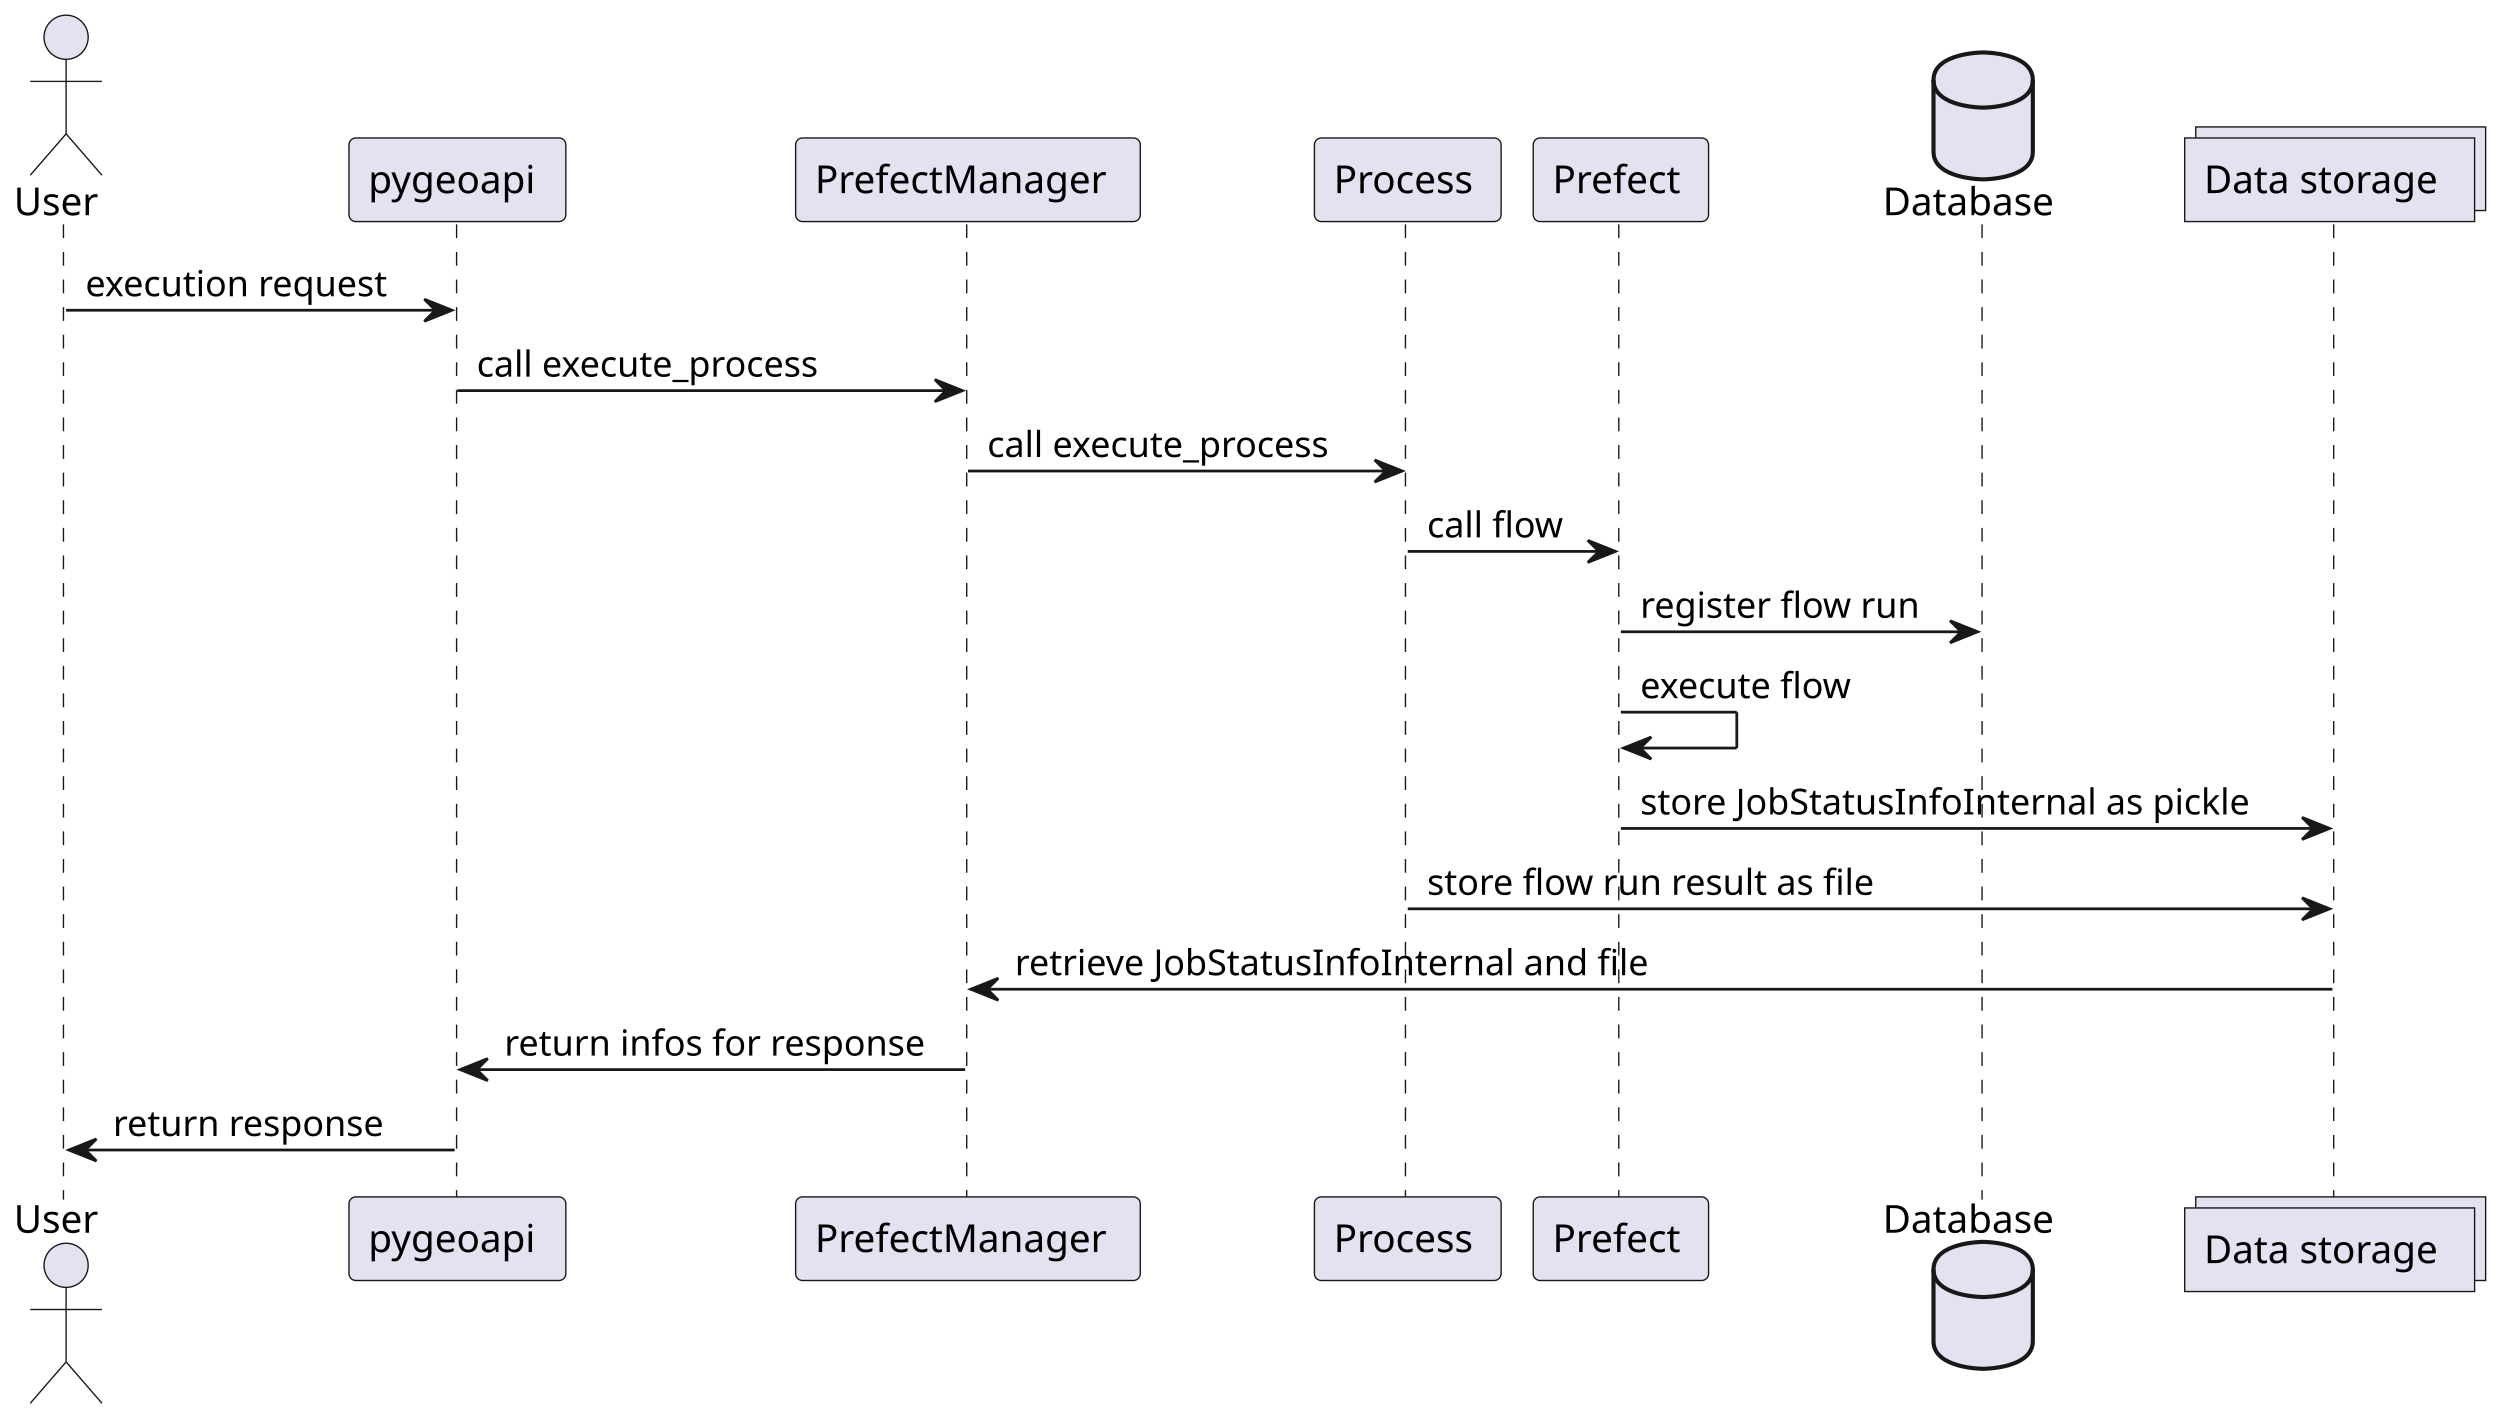
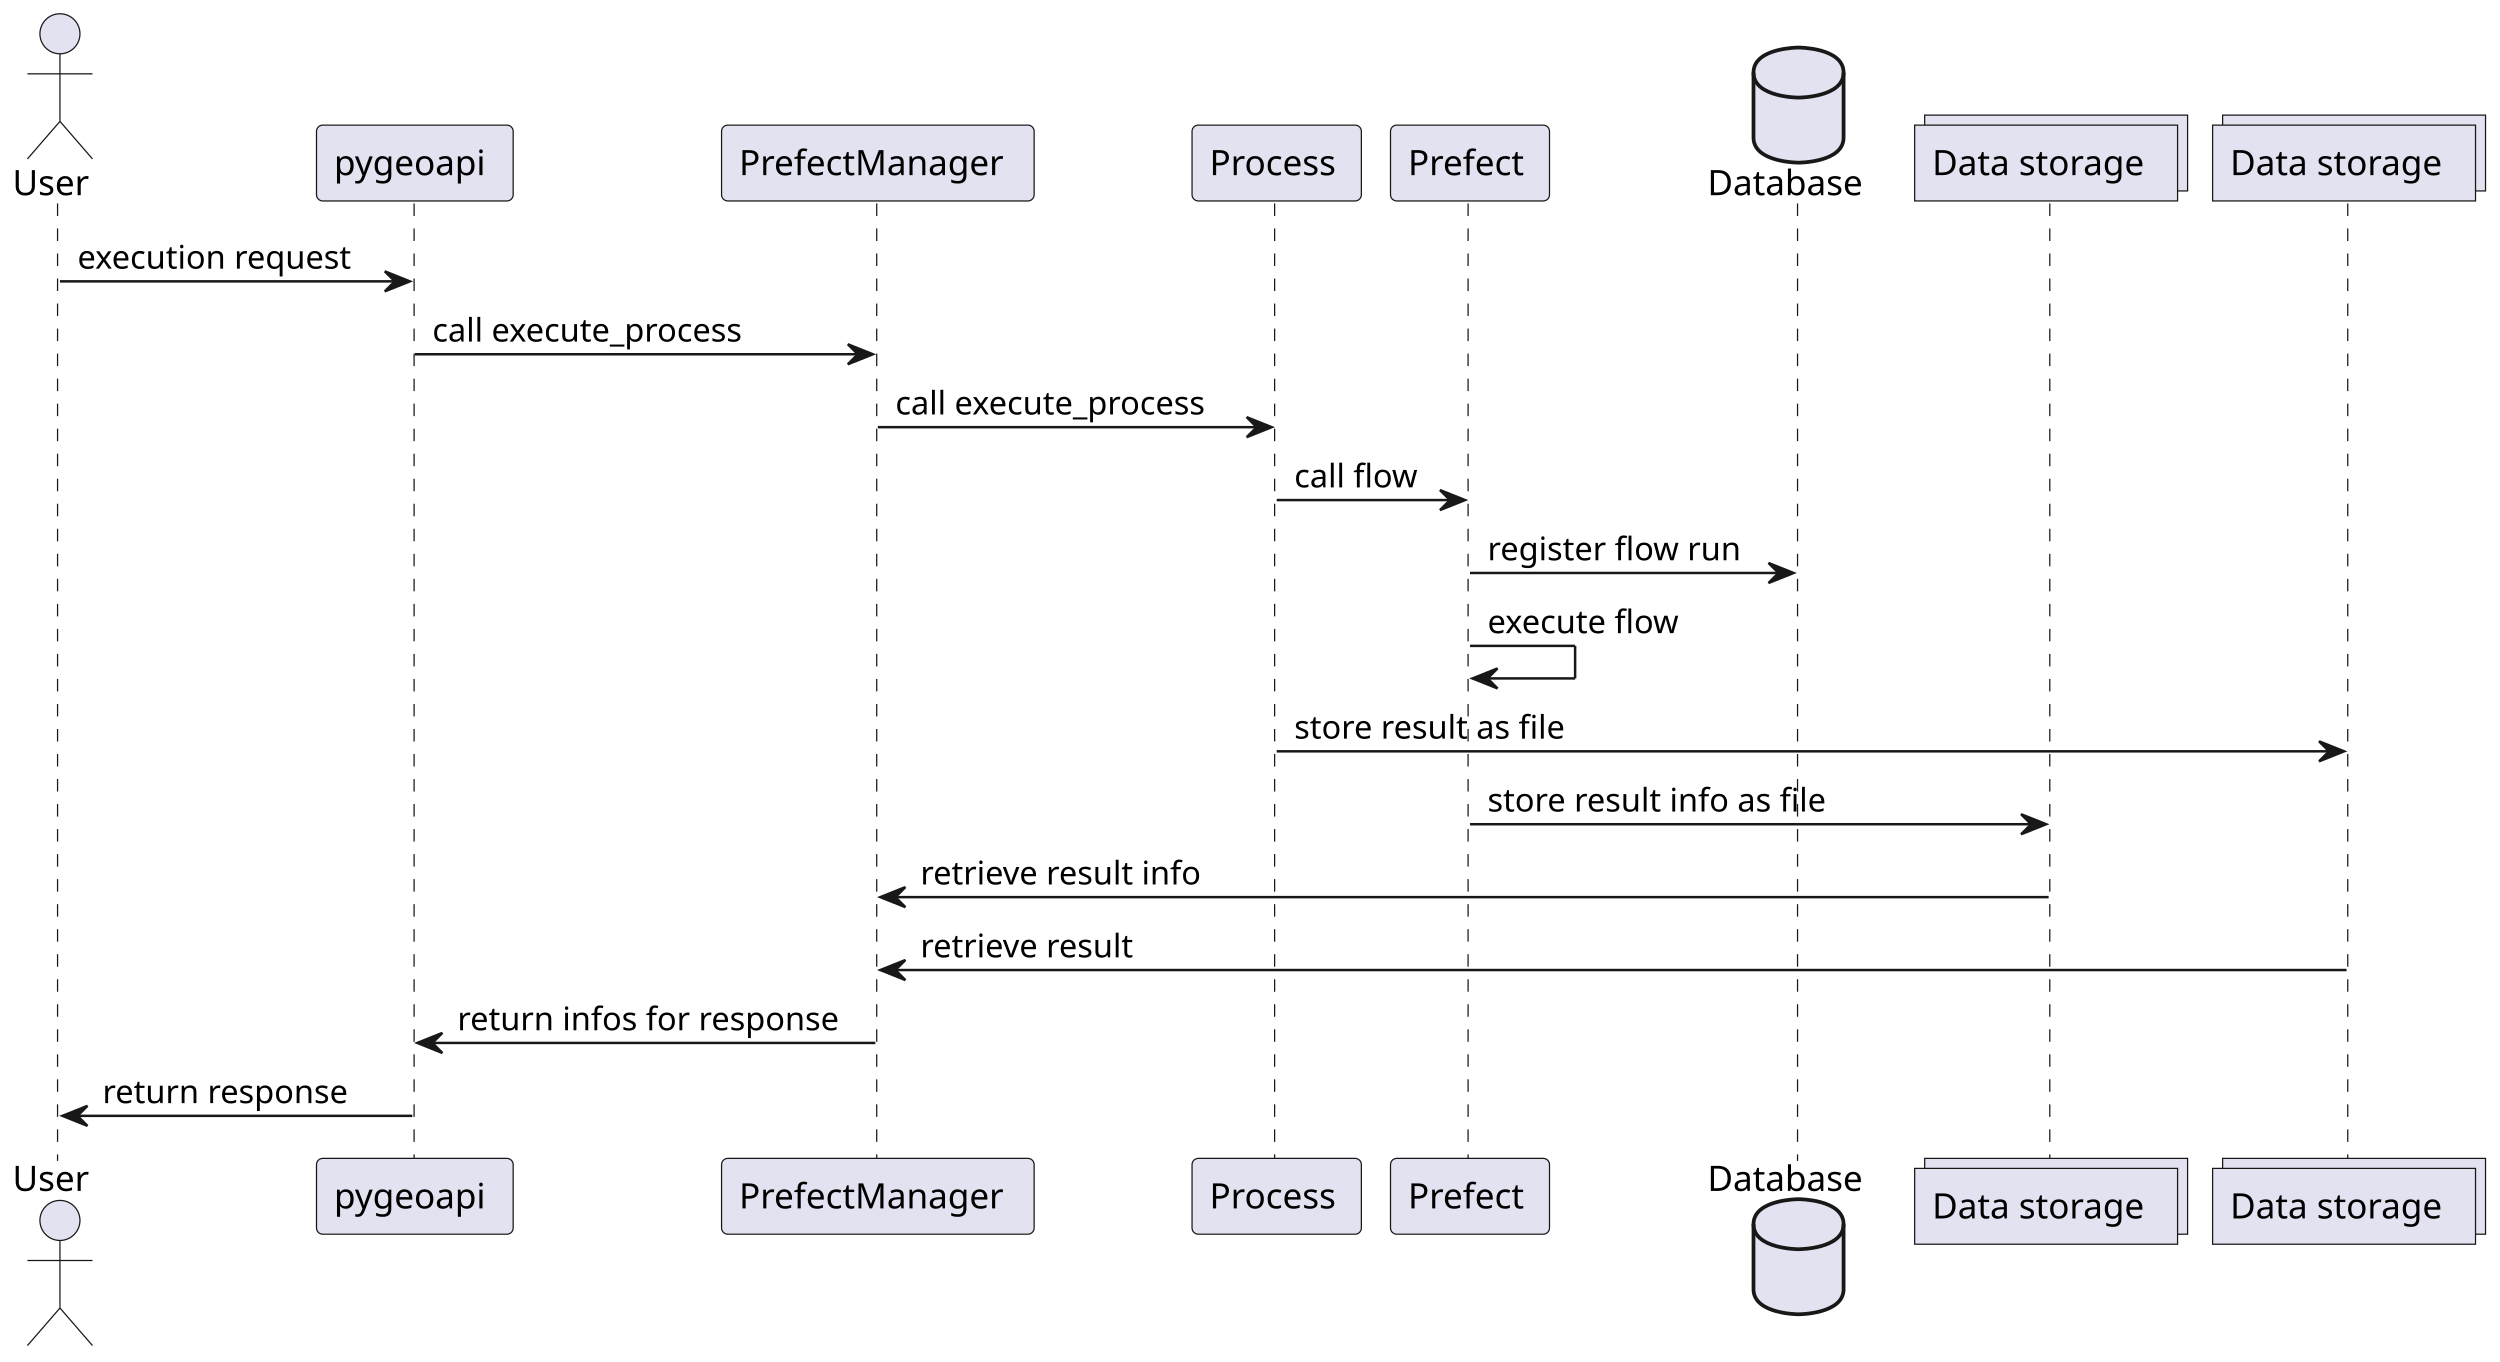
- <svg xmlns="http://www.w3.org/2000/svg" contentStyleType="text/css" height="515px" preserveAspectRatio="none" style="width:906px;height:515px;background:#FFFFFF;" version="1.1" viewBox="0 0 906 515" width="906px" zoomAndPan="magnify">
+ <svg xmlns="http://www.w3.org/2000/svg" contentStyleType="text/css" data-diagram-type="SEQUENCE" height="544px" preserveAspectRatio="none" style="width:999px;height:544px;background:#FFFFFF;" version="1.1" viewBox="0 0 999 544" width="999px" zoomAndPan="magnify">
  <defs />
  <g>
-     <line style="stroke:#181818;stroke-width:0.5;stroke-dasharray:5.0,5.0;" x1="23" x2="23" y1="81.297" y2="434.758" />
-     <line style="stroke:#181818;stroke-width:0.5;stroke-dasharray:5.0,5.0;" x1="165.471" x2="165.471" y1="81.297" y2="434.758" />
-     <line style="stroke:#181818;stroke-width:0.5;stroke-dasharray:5.0,5.0;" x1="350.335" x2="350.335" y1="81.297" y2="434.758" />
-     <line style="stroke:#181818;stroke-width:0.5;stroke-dasharray:5.0,5.0;" x1="509.34" x2="509.34" y1="81.297" y2="434.758" />
-     <line style="stroke:#181818;stroke-width:0.5;stroke-dasharray:5.0,5.0;" x1="586.645" x2="586.645" y1="81.297" y2="434.758" />
-     <line style="stroke:#181818;stroke-width:0.5;stroke-dasharray:5.0,5.0;" x1="718.297" x2="718.297" y1="81.297" y2="434.758" />
-     <line style="stroke:#181818;stroke-width:0.5;stroke-dasharray:5.0,5.0;" x1="845.735" x2="845.735" y1="81.297" y2="434.758" />
+     <line style="stroke:#181818;stroke-width:0.5;stroke-dasharray:5.0,5.0;" x1="23" x2="23" y1="81.297" y2="463.891" />
+     <line style="stroke:#181818;stroke-width:0.5;stroke-dasharray:5.0,5.0;" x1="165.471" x2="165.471" y1="81.297" y2="463.891" />
+     <line style="stroke:#181818;stroke-width:0.5;stroke-dasharray:5.0,5.0;" x1="350.335" x2="350.335" y1="81.297" y2="463.891" />
+     <line style="stroke:#181818;stroke-width:0.5;stroke-dasharray:5.0,5.0;" x1="509.34" x2="509.34" y1="81.297" y2="463.891" />
+     <line style="stroke:#181818;stroke-width:0.5;stroke-dasharray:5.0,5.0;" x1="586.645" x2="586.645" y1="81.297" y2="463.891" />
+     <line style="stroke:#181818;stroke-width:0.5;stroke-dasharray:5.0,5.0;" x1="718.297" x2="718.297" y1="81.297" y2="463.891" />
+     <line style="stroke:#181818;stroke-width:0.5;stroke-dasharray:5.0,5.0;" x1="819.098" x2="819.098" y1="81.297" y2="463.891" />
+     <line style="stroke:#181818;stroke-width:0.5;stroke-dasharray:5.0,5.0;" x1="938.159" x2="938.159" y1="81.297" y2="463.891" />
    <text fill="#000000" font-family="sans-serif" font-size="14" lengthAdjust="spacing" textLength="31.91" x="5" y="77.995">User</text>
    <ellipse cx="23.955" cy="13.5" fill="#E2E2F0" rx="8" ry="8" style="stroke:#181818;stroke-width:0.5;" />
    <path d="M23.955,21.5 L23.955,48.5 M10.955,29.5 L36.955,29.5 M23.955,48.5 L10.955,63.5 M23.955,48.5 L36.955,63.5 " fill="none" style="stroke:#181818;stroke-width:0.5;" />
-     <text fill="#000000" font-family="sans-serif" font-size="14" lengthAdjust="spacing" textLength="31.91" x="5" y="446.753">User</text>
-     <ellipse cx="23.955" cy="458.555" fill="#E2E2F0" rx="8" ry="8" style="stroke:#181818;stroke-width:0.5;" />
-     <path d="M23.955,466.555 L23.955,493.555 M10.955,474.555 L36.955,474.555 M23.955,493.555 L10.955,508.555 M23.955,493.555 L36.955,508.555 " fill="none" style="stroke:#181818;stroke-width:0.5;" />
+     <text fill="#000000" font-family="sans-serif" font-size="14" lengthAdjust="spacing" textLength="31.91" x="5" y="475.886">User</text>
+     <ellipse cx="23.955" cy="487.688" fill="#E2E2F0" rx="8" ry="8" style="stroke:#181818;stroke-width:0.5;" />
+     <path d="M23.955,495.688 L23.955,522.688 M10.955,503.688 L36.955,503.688 M23.955,522.688 L10.955,537.688 M23.955,522.688 L36.955,537.688 " fill="none" style="stroke:#181818;stroke-width:0.5;" />
    <rect fill="#E2E2F0" height="30.297" rx="2.5" ry="2.5" style="stroke:#181818;stroke-width:0.5;" width="78.593" x="126.471" y="50" />
    <text fill="#000000" font-family="sans-serif" font-size="14" lengthAdjust="spacing" textLength="64.593" x="133.471" y="69.995">pygeoapi</text>
-     <rect fill="#E2E2F0" height="30.297" rx="2.5" ry="2.5" style="stroke:#181818;stroke-width:0.5;" width="78.593" x="126.471" y="433.758" />
-     <text fill="#000000" font-family="sans-serif" font-size="14" lengthAdjust="spacing" textLength="64.593" x="133.471" y="453.753">pygeoapi</text>
+     <rect fill="#E2E2F0" height="30.297" rx="2.5" ry="2.5" style="stroke:#181818;stroke-width:0.5;" width="78.593" x="126.471" y="462.891" />
+     <text fill="#000000" font-family="sans-serif" font-size="14" lengthAdjust="spacing" textLength="64.593" x="133.471" y="482.886">pygeoapi</text>
    <rect fill="#E2E2F0" height="30.297" rx="2.5" ry="2.5" style="stroke:#181818;stroke-width:0.5;" width="124.906" x="288.335" y="50" />
    <text fill="#000000" font-family="sans-serif" font-size="14" lengthAdjust="spacing" textLength="110.906" x="295.335" y="69.995">PrefectManager</text>
-     <rect fill="#E2E2F0" height="30.297" rx="2.5" ry="2.5" style="stroke:#181818;stroke-width:0.5;" width="124.906" x="288.335" y="433.758" />
-     <text fill="#000000" font-family="sans-serif" font-size="14" lengthAdjust="spacing" textLength="110.906" x="295.335" y="453.753">PrefectManager</text>
+     <rect fill="#E2E2F0" height="30.297" rx="2.5" ry="2.5" style="stroke:#181818;stroke-width:0.5;" width="124.906" x="288.335" y="462.891" />
+     <text fill="#000000" font-family="sans-serif" font-size="14" lengthAdjust="spacing" textLength="110.906" x="295.335" y="482.886">PrefectManager</text>
    <rect fill="#E2E2F0" height="30.297" rx="2.5" ry="2.5" style="stroke:#181818;stroke-width:0.5;" width="67.662" x="476.34" y="50" />
    <text fill="#000000" font-family="sans-serif" font-size="14" lengthAdjust="spacing" textLength="53.662" x="483.34" y="69.995">Process</text>
-     <rect fill="#E2E2F0" height="30.297" rx="2.5" ry="2.5" style="stroke:#181818;stroke-width:0.5;" width="67.662" x="476.34" y="433.758" />
-     <text fill="#000000" font-family="sans-serif" font-size="14" lengthAdjust="spacing" textLength="53.662" x="483.34" y="453.753">Process</text>
+     <rect fill="#E2E2F0" height="30.297" rx="2.5" ry="2.5" style="stroke:#181818;stroke-width:0.5;" width="67.662" x="476.34" y="462.891" />
+     <text fill="#000000" font-family="sans-serif" font-size="14" lengthAdjust="spacing" textLength="53.662" x="483.34" y="482.886">Process</text>
    <rect fill="#E2E2F0" height="30.297" rx="2.5" ry="2.5" style="stroke:#181818;stroke-width:0.5;" width="63.54" x="555.645" y="50" />
    <text fill="#000000" font-family="sans-serif" font-size="14" lengthAdjust="spacing" textLength="49.54" x="562.645" y="69.995">Prefect</text>
-     <rect fill="#E2E2F0" height="30.297" rx="2.5" ry="2.5" style="stroke:#181818;stroke-width:0.5;" width="63.54" x="555.645" y="433.758" />
-     <text fill="#000000" font-family="sans-serif" font-size="14" lengthAdjust="spacing" textLength="49.54" x="562.645" y="453.753">Prefect</text>
+     <rect fill="#E2E2F0" height="30.297" rx="2.5" ry="2.5" style="stroke:#181818;stroke-width:0.5;" width="63.54" x="555.645" y="462.891" />
+     <text fill="#000000" font-family="sans-serif" font-size="14" lengthAdjust="spacing" textLength="49.54" x="562.645" y="482.886">Prefect</text>
    <text fill="#000000" font-family="sans-serif" font-size="14" lengthAdjust="spacing" textLength="66.801" x="682.297" y="77.995">Database</text>
    <path d="M700.697,29 C700.697,19 718.697,19 718.697,19 C718.697,19 736.697,19 736.697,29 L736.697,55 C736.697,65 718.697,65 718.697,65 C718.697,65 700.697,65 700.697,55 L700.697,29 " fill="#E2E2F0" style="stroke:#181818;stroke-width:1.5;" />
    <path d="M700.697,29 C700.697,39 718.697,39 718.697,39 C718.697,39 736.697,39 736.697,29 " fill="none" style="stroke:#181818;stroke-width:1.5;" />
-     <text fill="#000000" font-family="sans-serif" font-size="14" lengthAdjust="spacing" textLength="66.801" x="682.297" y="446.753">Database</text>
-     <path d="M700.697,460.055 C700.697,450.055 718.697,450.055 718.697,450.055 C718.697,450.055 736.697,450.055 736.697,460.055 L736.697,486.055 C736.697,496.055 718.697,496.055 718.697,496.055 C718.697,496.055 700.697,496.055 700.697,486.055 L700.697,460.055 " fill="#E2E2F0" style="stroke:#181818;stroke-width:1.5;" />
-     <path d="M700.697,460.055 C700.697,470.055 718.697,470.055 718.697,470.055 C718.697,470.055 736.697,470.055 736.697,460.055 " fill="none" style="stroke:#181818;stroke-width:1.5;" />
-     <rect fill="#E2E2F0" height="30.297" style="stroke:#181818;stroke-width:0.5;" width="105.061" x="795.735" y="46" />
-     <rect fill="#E2E2F0" height="30.297" style="stroke:#181818;stroke-width:0.5;" width="105.061" x="791.735" y="50" />
-     <text fill="#000000" font-family="sans-serif" font-size="14" lengthAdjust="spacing" textLength="91.061" x="798.735" y="69.995">Data storage</text>
-     <rect fill="#E2E2F0" height="30.297" style="stroke:#181818;stroke-width:0.5;" width="105.061" x="795.735" y="433.758" />
-     <rect fill="#E2E2F0" height="30.297" style="stroke:#181818;stroke-width:0.5;" width="105.061" x="791.735" y="437.758" />
-     <text fill="#000000" font-family="sans-serif" font-size="14" lengthAdjust="spacing" textLength="91.061" x="798.735" y="457.753">Data storage</text>
-     <polygon fill="#181818" points="153.768,108.43,163.768,112.43,153.768,116.43,157.768,112.43" style="stroke:#181818;stroke-width:1.0;" />
-     <line style="stroke:#181818;stroke-width:1.0;" x1="23.955" x2="159.768" y1="112.43" y2="112.43" />
+     <text fill="#000000" font-family="sans-serif" font-size="14" lengthAdjust="spacing" textLength="66.801" x="682.297" y="475.886">Database</text>
+     <path d="M700.697,489.188 C700.697,479.188 718.697,479.188 718.697,479.188 C718.697,479.188 736.697,479.188 736.697,489.188 L736.697,515.188 C736.697,525.188 718.697,525.188 718.697,525.188 C718.697,525.188 700.697,525.188 700.697,515.188 L700.697,489.188 " fill="#E2E2F0" style="stroke:#181818;stroke-width:1.5;" />
+     <path d="M700.697,489.188 C700.697,499.188 718.697,499.188 718.697,499.188 C718.697,499.188 736.697,499.188 736.697,489.188 " fill="none" style="stroke:#181818;stroke-width:1.5;" />
+     <rect fill="#E2E2F0" height="30.297" style="stroke:#181818;stroke-width:0.5;" width="105.061" x="769.098" y="46" />
+     <rect fill="#E2E2F0" height="30.297" style="stroke:#181818;stroke-width:0.5;" width="105.061" x="765.098" y="50" />
+     <text fill="#000000" font-family="sans-serif" font-size="14" lengthAdjust="spacing" textLength="91.061" x="772.098" y="69.995">Data storage</text>
+     <rect fill="#E2E2F0" height="30.297" style="stroke:#181818;stroke-width:0.5;" width="105.061" x="769.098" y="462.891" />
+     <rect fill="#E2E2F0" height="30.297" style="stroke:#181818;stroke-width:0.5;" width="105.061" x="765.098" y="466.891" />
+     <text fill="#000000" font-family="sans-serif" font-size="14" lengthAdjust="spacing" textLength="91.061" x="772.098" y="486.886">Data storage</text>
+     <rect fill="#E2E2F0" height="30.297" style="stroke:#181818;stroke-width:0.5;" width="105.061" x="888.159" y="46" />
+     <rect fill="#E2E2F0" height="30.297" style="stroke:#181818;stroke-width:0.5;" width="105.061" x="884.159" y="50" />
+     <text fill="#000000" font-family="sans-serif" font-size="14" lengthAdjust="spacing" textLength="91.061" x="891.159" y="69.995">Data storage</text>
+     <rect fill="#E2E2F0" height="30.297" style="stroke:#181818;stroke-width:0.5;" width="105.061" x="888.159" y="462.891" />
+     <rect fill="#E2E2F0" height="30.297" style="stroke:#181818;stroke-width:0.5;" width="105.061" x="884.159" y="466.891" />
+     <text fill="#000000" font-family="sans-serif" font-size="14" lengthAdjust="spacing" textLength="91.061" x="891.159" y="486.886">Data storage</text>
+     <polygon fill="#181818" points="153.768,108.43,163.768,112.43,153.768,116.43,157.768,112.43" style="stroke:#181818;stroke-width:1;" />
+     <line style="stroke:#181818;stroke-width:1;" x1="23.955" x2="159.768" y1="112.43" y2="112.43" />
    <text fill="#000000" font-family="sans-serif" font-size="13" lengthAdjust="spacing" textLength="117.812" x="30.955" y="107.364">execution request</text>
-     <polygon fill="#181818" points="338.789,137.562,348.789,141.562,338.789,145.562,342.789,141.562" style="stroke:#181818;stroke-width:1.0;" />
-     <line style="stroke:#181818;stroke-width:1.0;" x1="165.768" x2="344.789" y1="141.562" y2="141.562" />
+     <polygon fill="#181818" points="338.789,137.562,348.789,141.562,338.789,145.562,342.789,141.562" style="stroke:#181818;stroke-width:1;" />
+     <line style="stroke:#181818;stroke-width:1;" x1="165.768" x2="344.789" y1="141.562" y2="141.562" />
    <text fill="#000000" font-family="sans-serif" font-size="13" lengthAdjust="spacing" textLength="135.383" x="172.768" y="136.497">call execute_process</text>
-     <polygon fill="#181818" points="498.171,166.695,508.171,170.695,498.171,174.695,502.171,170.695" style="stroke:#181818;stroke-width:1.0;" />
-     <line style="stroke:#181818;stroke-width:1.0;" x1="350.789" x2="504.171" y1="170.695" y2="170.695" />
+     <polygon fill="#181818" points="498.171,166.695,508.171,170.695,498.171,174.695,502.171,170.695" style="stroke:#181818;stroke-width:1;" />
+     <line style="stroke:#181818;stroke-width:1;" x1="350.789" x2="504.171" y1="170.695" y2="170.695" />
    <text fill="#000000" font-family="sans-serif" font-size="13" lengthAdjust="spacing" textLength="135.383" x="357.789" y="165.629">call execute_process</text>
-     <polygon fill="#181818" points="575.415,195.828,585.415,199.828,575.415,203.828,579.415,199.828" style="stroke:#181818;stroke-width:1.0;" />
-     <line style="stroke:#181818;stroke-width:1.0;" x1="510.171" x2="581.415" y1="199.828" y2="199.828" />
+     <polygon fill="#181818" points="575.415,195.828,585.415,199.828,575.415,203.828,579.415,199.828" style="stroke:#181818;stroke-width:1;" />
+     <line style="stroke:#181818;stroke-width:1;" x1="510.171" x2="581.415" y1="199.828" y2="199.828" />
    <text fill="#000000" font-family="sans-serif" font-size="13" lengthAdjust="spacing" textLength="53.244" x="517.171" y="194.762">call flow</text>
-     <polygon fill="#181818" points="706.697,224.961,716.697,228.961,706.697,232.961,710.697,228.961" style="stroke:#181818;stroke-width:1.0;" />
-     <line style="stroke:#181818;stroke-width:1.0;" x1="587.415" x2="712.697" y1="228.961" y2="228.961" />
+     <polygon fill="#181818" points="706.697,224.961,716.697,228.961,706.697,232.961,710.697,228.961" style="stroke:#181818;stroke-width:1;" />
+     <line style="stroke:#181818;stroke-width:1;" x1="587.415" x2="712.697" y1="228.961" y2="228.961" />
    <text fill="#000000" font-family="sans-serif" font-size="13" lengthAdjust="spacing" textLength="107.282" x="594.415" y="223.895">register flow run</text>
-     <line style="stroke:#181818;stroke-width:1.0;" x1="587.415" x2="629.415" y1="258.094" y2="258.094" />
-     <line style="stroke:#181818;stroke-width:1.0;" x1="629.415" x2="629.415" y1="258.094" y2="271.094" />
-     <line style="stroke:#181818;stroke-width:1.0;" x1="588.415" x2="629.415" y1="271.094" y2="271.094" />
-     <polygon fill="#181818" points="598.415,267.094,588.415,271.094,598.415,275.094,594.415,271.094" style="stroke:#181818;stroke-width:1.0;" />
+     <line style="stroke:#181818;stroke-width:1;" x1="587.415" x2="629.415" y1="258.094" y2="258.094" />
+     <line style="stroke:#181818;stroke-width:1;" x1="629.415" x2="629.415" y1="258.094" y2="271.094" />
+     <line style="stroke:#181818;stroke-width:1;" x1="588.415" x2="629.415" y1="271.094" y2="271.094" />
+     <polygon fill="#181818" points="598.415,267.094,588.415,271.094,598.415,275.094,594.415,271.094" style="stroke:#181818;stroke-width:1;" />
    <text fill="#000000" font-family="sans-serif" font-size="13" lengthAdjust="spacing" textLength="83.078" x="594.415" y="253.028">execute flow</text>
-     <polygon fill="#181818" points="834.266,296.227,844.266,300.227,834.266,304.227,838.266,300.227" style="stroke:#181818;stroke-width:1.0;" />
-     <line style="stroke:#181818;stroke-width:1.0;" x1="587.415" x2="840.266" y1="300.227" y2="300.227" />
-     <text fill="#000000" font-family="sans-serif" font-size="13" lengthAdjust="spacing" textLength="234.851" x="594.415" y="295.161">store JobStatusInfoInternal as pickle</text>
-     <polygon fill="#181818" points="834.266,325.359,844.266,329.359,834.266,333.359,838.266,329.359" style="stroke:#181818;stroke-width:1.0;" />
-     <line style="stroke:#181818;stroke-width:1.0;" x1="510.171" x2="840.266" y1="329.359" y2="329.359" />
-     <text fill="#000000" font-family="sans-serif" font-size="13" lengthAdjust="spacing" textLength="174.027" x="517.171" y="324.293">store flow run result as file</text>
-     <polygon fill="#181818" points="361.789,354.492,351.789,358.492,361.789,362.492,357.789,358.492" style="stroke:#181818;stroke-width:1.0;" />
-     <line style="stroke:#181818;stroke-width:1.0;" x1="355.789" x2="845.266" y1="358.492" y2="358.492" />
-     <text fill="#000000" font-family="sans-serif" font-size="13" lengthAdjust="spacing" textLength="244.137" x="367.789" y="353.426">retrieve JobStatusInfoInternal and file</text>
-     <polygon fill="#181818" points="176.768,383.625,166.768,387.625,176.768,391.625,172.768,387.625" style="stroke:#181818;stroke-width:1.0;" />
-     <line style="stroke:#181818;stroke-width:1.0;" x1="170.768" x2="349.789" y1="387.625" y2="387.625" />
-     <text fill="#000000" font-family="sans-serif" font-size="13" lengthAdjust="spacing" textLength="161.021" x="182.768" y="382.559">return infos for response</text>
-     <polygon fill="#181818" points="34.955,412.758,24.955,416.758,34.955,420.758,30.955,416.758" style="stroke:#181818;stroke-width:1.0;" />
-     <line style="stroke:#181818;stroke-width:1.0;" x1="28.955" x2="164.768" y1="416.758" y2="416.758" />
-     <text fill="#000000" font-family="sans-serif" font-size="13" lengthAdjust="spacing" textLength="103.727" x="40.955" y="411.692">return response</text>
+     <polygon fill="#181818" points="926.69,296.227,936.69,300.227,926.69,304.227,930.69,300.227" style="stroke:#181818;stroke-width:1;" />
+     <line style="stroke:#181818;stroke-width:1;" x1="510.171" x2="932.69" y1="300.227" y2="300.227" />
+     <text fill="#000000" font-family="sans-serif" font-size="13" lengthAdjust="spacing" textLength="117.165" x="517.171" y="295.161">store result as file</text>
+     <polygon fill="#181818" points="807.628,325.359,817.628,329.359,807.628,333.359,811.628,329.359" style="stroke:#181818;stroke-width:1;" />
+     <line style="stroke:#181818;stroke-width:1;" x1="587.415" x2="813.628" y1="329.359" y2="329.359" />
+     <text fill="#000000" font-family="sans-serif" font-size="13" lengthAdjust="spacing" textLength="145.679" x="594.415" y="324.293">store result info as file</text>
+     <polygon fill="#181818" points="361.789,354.492,351.789,358.492,361.789,362.492,357.789,358.492" style="stroke:#181818;stroke-width:1;" />
+     <line style="stroke:#181818;stroke-width:1;" x1="355.789" x2="818.628" y1="358.492" y2="358.492" />
+     <text fill="#000000" font-family="sans-serif" font-size="13" lengthAdjust="spacing" textLength="120.796" x="367.789" y="353.426">retrieve result info</text>
+     <polygon fill="#181818" points="361.789,383.625,351.789,387.625,361.789,391.625,357.789,387.625" style="stroke:#181818;stroke-width:1;" />
+     <line style="stroke:#181818;stroke-width:1;" x1="355.789" x2="937.69" y1="387.625" y2="387.625" />
+     <text fill="#000000" font-family="sans-serif" font-size="13" lengthAdjust="spacing" textLength="92.282" x="367.789" y="382.559">retrieve result</text>
+     <polygon fill="#181818" points="176.768,412.758,166.768,416.758,176.768,420.758,172.768,416.758" style="stroke:#181818;stroke-width:1;" />
+     <line style="stroke:#181818;stroke-width:1;" x1="170.768" x2="349.789" y1="416.758" y2="416.758" />
+     <text fill="#000000" font-family="sans-serif" font-size="13" lengthAdjust="spacing" textLength="161.021" x="182.768" y="411.692">return infos for response</text>
+     <polygon fill="#181818" points="34.955,441.891,24.955,445.891,34.955,449.891,30.955,445.891" style="stroke:#181818;stroke-width:1;" />
+     <line style="stroke:#181818;stroke-width:1;" x1="28.955" x2="164.768" y1="445.891" y2="445.891" />
+     <text fill="#000000" font-family="sans-serif" font-size="13" lengthAdjust="spacing" textLength="103.727" x="40.955" y="440.825">return response</text>
  </g>
</svg>
